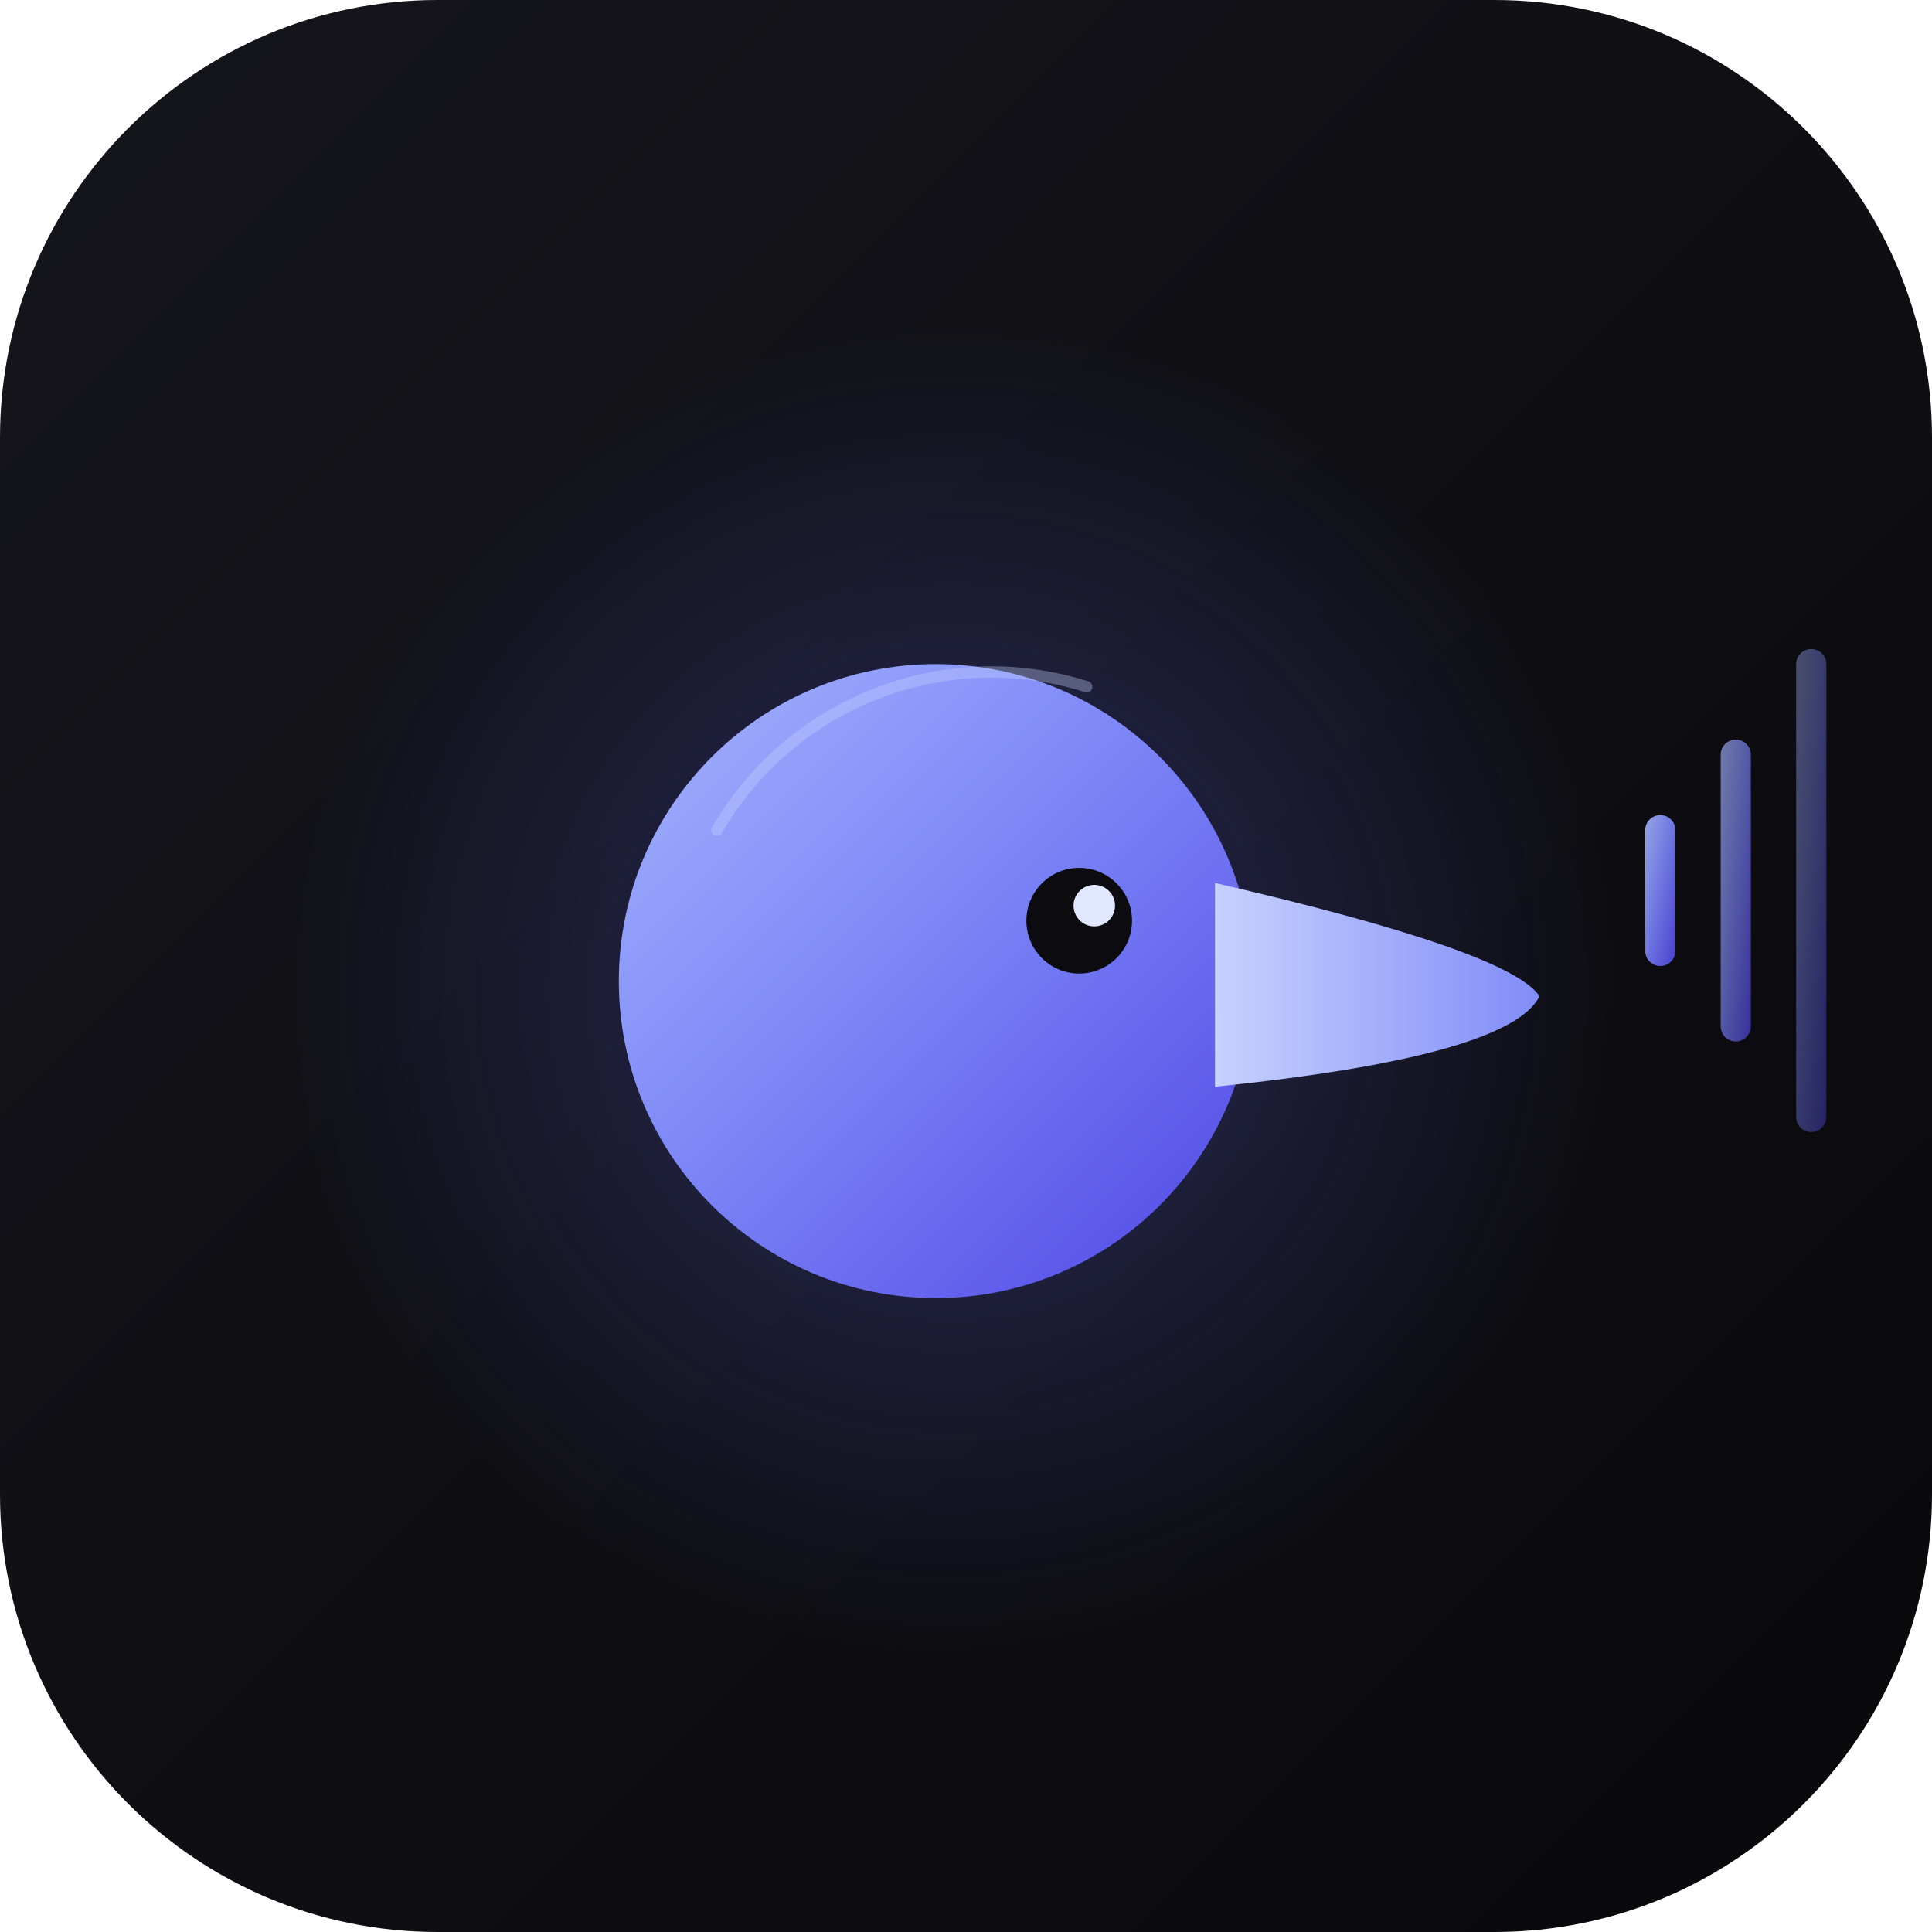
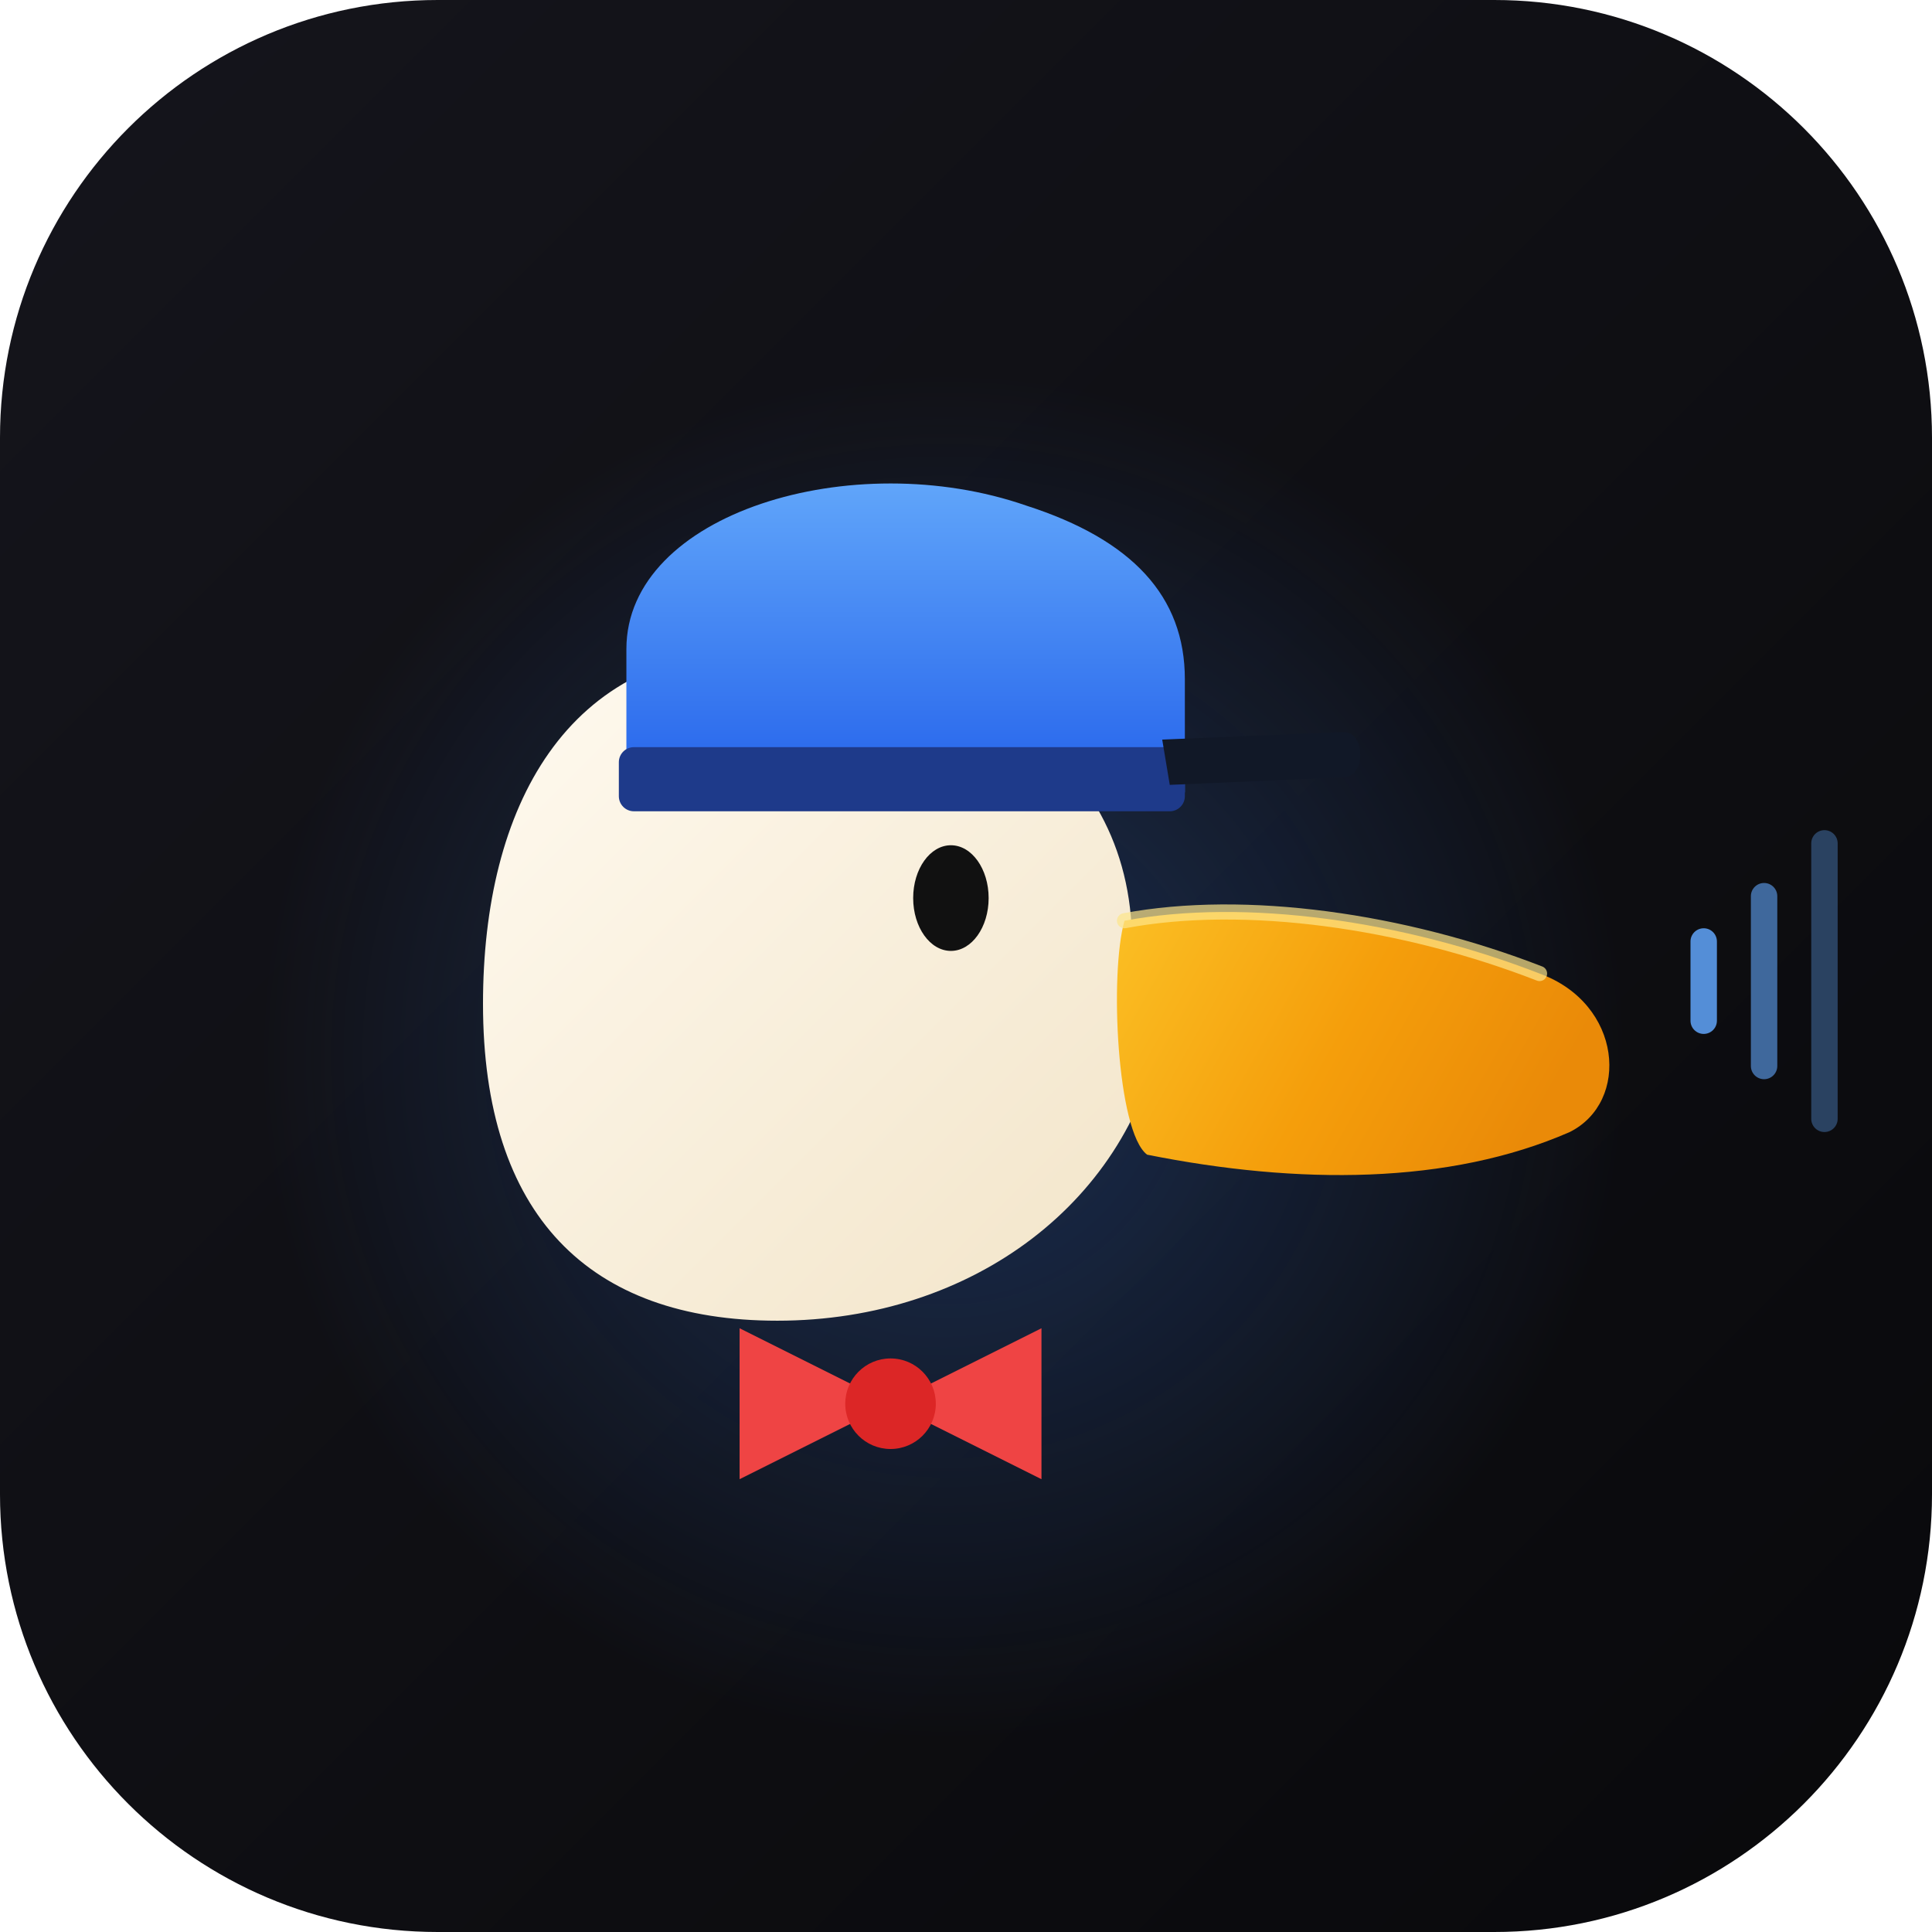
<svg xmlns="http://www.w3.org/2000/svg" width="512" height="512" viewBox="0 0 512 512" fill="none">
  <defs>
    <linearGradient id="bg" x1="0" y1="0" x2="1" y2="1">
      <stop offset="0%" stop-color="#15151c" />
      <stop offset="100%" stop-color="#09090b" />
    </linearGradient>
-     <linearGradient id="duck" x1="0" y1="0" x2="1" y2="1">
-       <stop offset="0%" stop-color="#a5b4fc" />
-       <stop offset="40%" stop-color="#818cf8" />
-       <stop offset="100%" stop-color="#4f46e5" />
+     <linearGradient id="bill" x1="0" y1="0" x2="1" y2="0.3">
+       <stop offset="0%" stop-color="#fbbf24" />
+       <stop offset="55%" stop-color="#f59e0b" />
+       <stop offset="100%" stop-color="#ea8a08" />
    </linearGradient>
-     <linearGradient id="beak" x1="0" y1="0" x2="1" y2="0">
-       <stop offset="0%" stop-color="#c7d2fe" />
-       <stop offset="100%" stop-color="#818cf8" />
+     <linearGradient id="hat" x1="0" y1="0" x2="0" y2="1">
+       <stop offset="0%" stop-color="#60a5fa" />
+       <stop offset="100%" stop-color="#2563eb" />
+     </linearGradient>
+     <linearGradient id="face" x1="0" y1="0" x2="1" y2="1">
+       <stop offset="0%" stop-color="#fffaf0" />
+       <stop offset="100%" stop-color="#f2e4c8" />
    </linearGradient>
    <radialGradient id="glow" cx="0.5" cy="0.5" r="0.5">
-       <stop offset="0%" stop-color="#6366f1" stop-opacity="0.32" />
-       <stop offset="100%" stop-color="#6366f1" stop-opacity="0" />
+       <stop offset="0%" stop-color="#3b82f6" stop-opacity="0.28" />
+       <stop offset="100%" stop-color="#3b82f6" stop-opacity="0" />
    </radialGradient>
  </defs>
  <rect width="512" height="512" rx="116" fill="url(#bg)" />
-   <ellipse cx="252" cy="262" rx="178" ry="178" fill="url(#glow)" />
-   <g fill="url(#duck)">
-     <rect x="436" y="216" width="8" height="40" rx="4" opacity="0.9" />
-     <rect x="456" y="196" width="8" height="80" rx="4" opacity="0.65" />
-     <rect x="476" y="172" width="8" height="128" rx="4" opacity="0.4" />
+   <ellipse cx="250" cy="280" rx="180" ry="180" fill="url(#glow)" />
+   <path d="M 236 372 L 196 352 L 196 392 Z" fill="#ef4444" />
+   <path d="M 236 372 L 276 352 L 276 392 Z" fill="#ef4444" />
+   <circle cx="236" cy="372" r="12" fill="#dc2626" />
+   <path d="M 300 250            C 300 198 252 172 202 172            C 150 172 128 214 128 266            C 128 322 156 350 206 350            C 258 350 300 318 308 272            Z" fill="url(#face)" />
+   <path d="M 298 244            C 330 238 372 244 408 258            C 430 266 432 292 416 300            C 384 314 344 314 304 306            C 296 300 294 258 298 244            Z" fill="url(#bill)" />
+   <path d="M 298 244 C 330 238 372 244 408 258" stroke="#fde68a" stroke-width="4" stroke-linecap="round" fill="none" opacity="0.7" />
+   <ellipse cx="252" cy="238" rx="10" ry="14" fill="#111111" />
+   <path d="M 166 210            L 166 172            C 166 136 226 118 272 134            C 300 143 314 158 314 180            L 314 210            Z" fill="url(#hat)" />
+   <rect x="164" y="198" width="150" height="17" rx="4" fill="#1e3a8a" />
+   <path d="M 308 196 L 356 194 C 362 194 362 206 356 206 L 310 208 Z" fill="#111827" />
+   <g fill="#60a5fa">
+     <rect x="448" y="246" width="7" height="28" rx="3.5" opacity="0.85" />
+     <rect x="464" y="234" width="7" height="52" rx="3.5" opacity="0.6" />
+     <rect x="480" y="220" width="7" height="80" rx="3.5" opacity="0.35" />
  </g>
-   <circle cx="248" cy="260" r="84" fill="url(#duck)" />
-   <path d="M322 234 Q400 252 408 264 Q400 280 322 288 Z" fill="url(#beak)" />
-   <circle cx="286" cy="244" r="14" fill="#0b0b10" />
-   <circle cx="290" cy="240" r="5.5" fill="#e0e7ff" />
-   <path d="M190 220 A84 84 0 0 1 288 182" stroke="#c7d2fe" stroke-width="3" stroke-linecap="round" fill="none" opacity="0.35" />
</svg>
